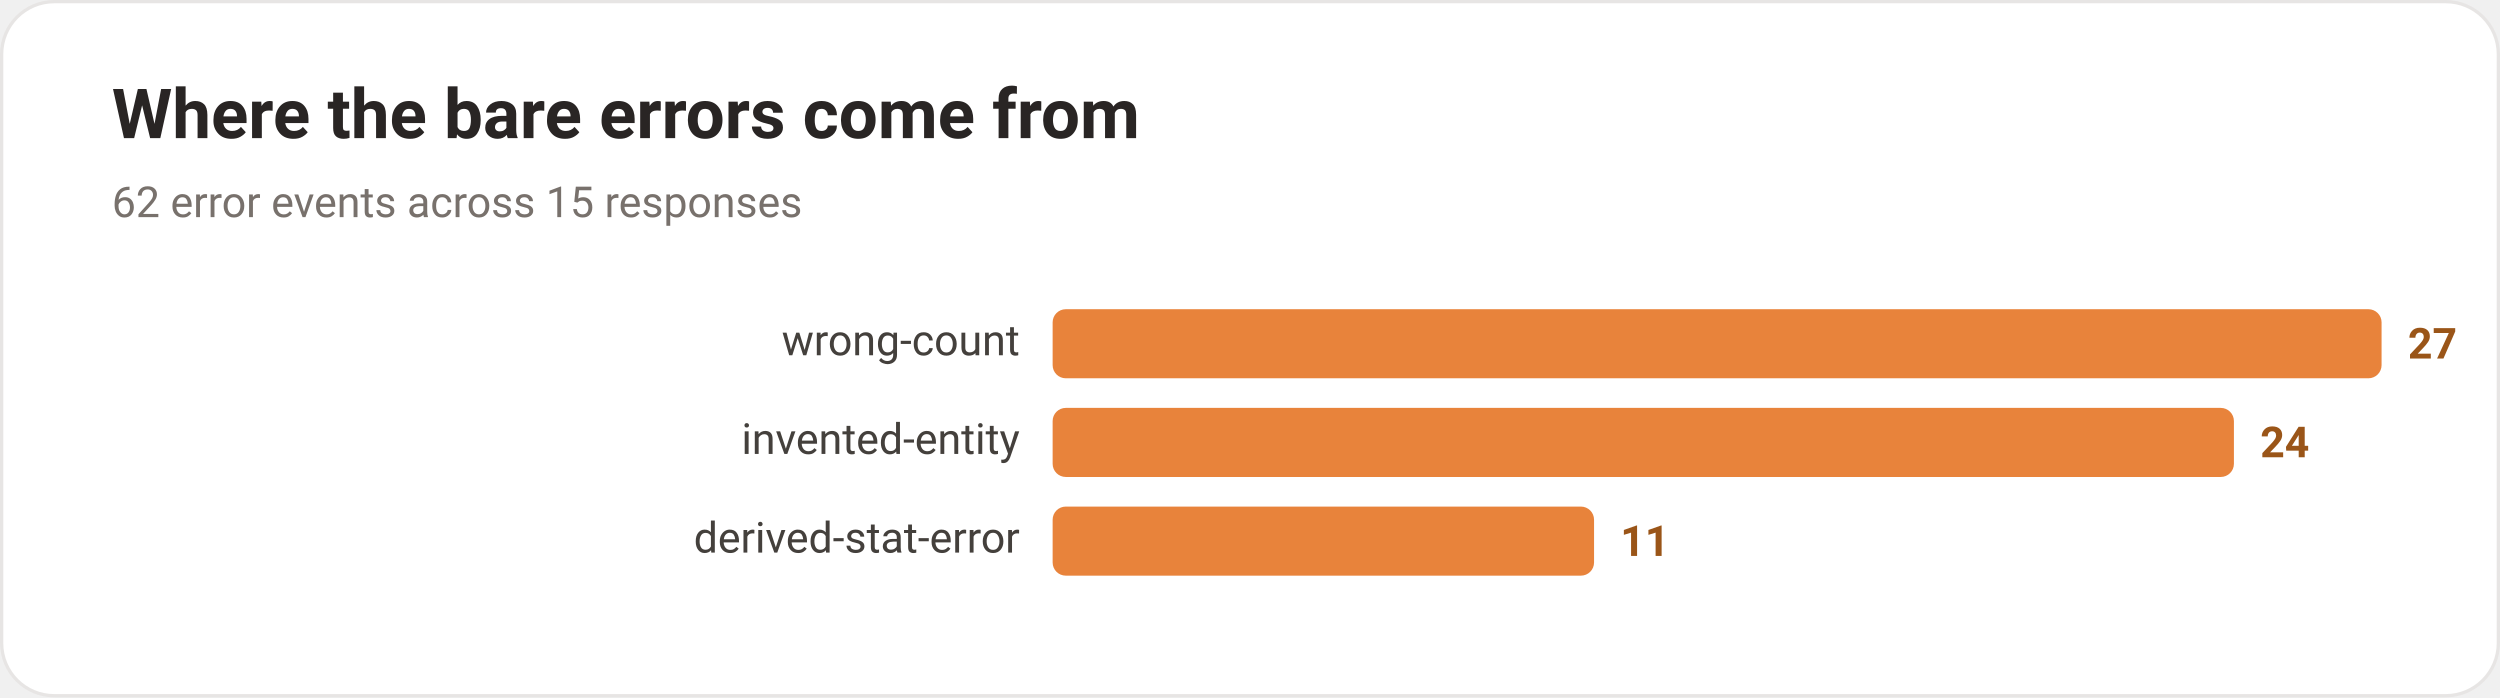
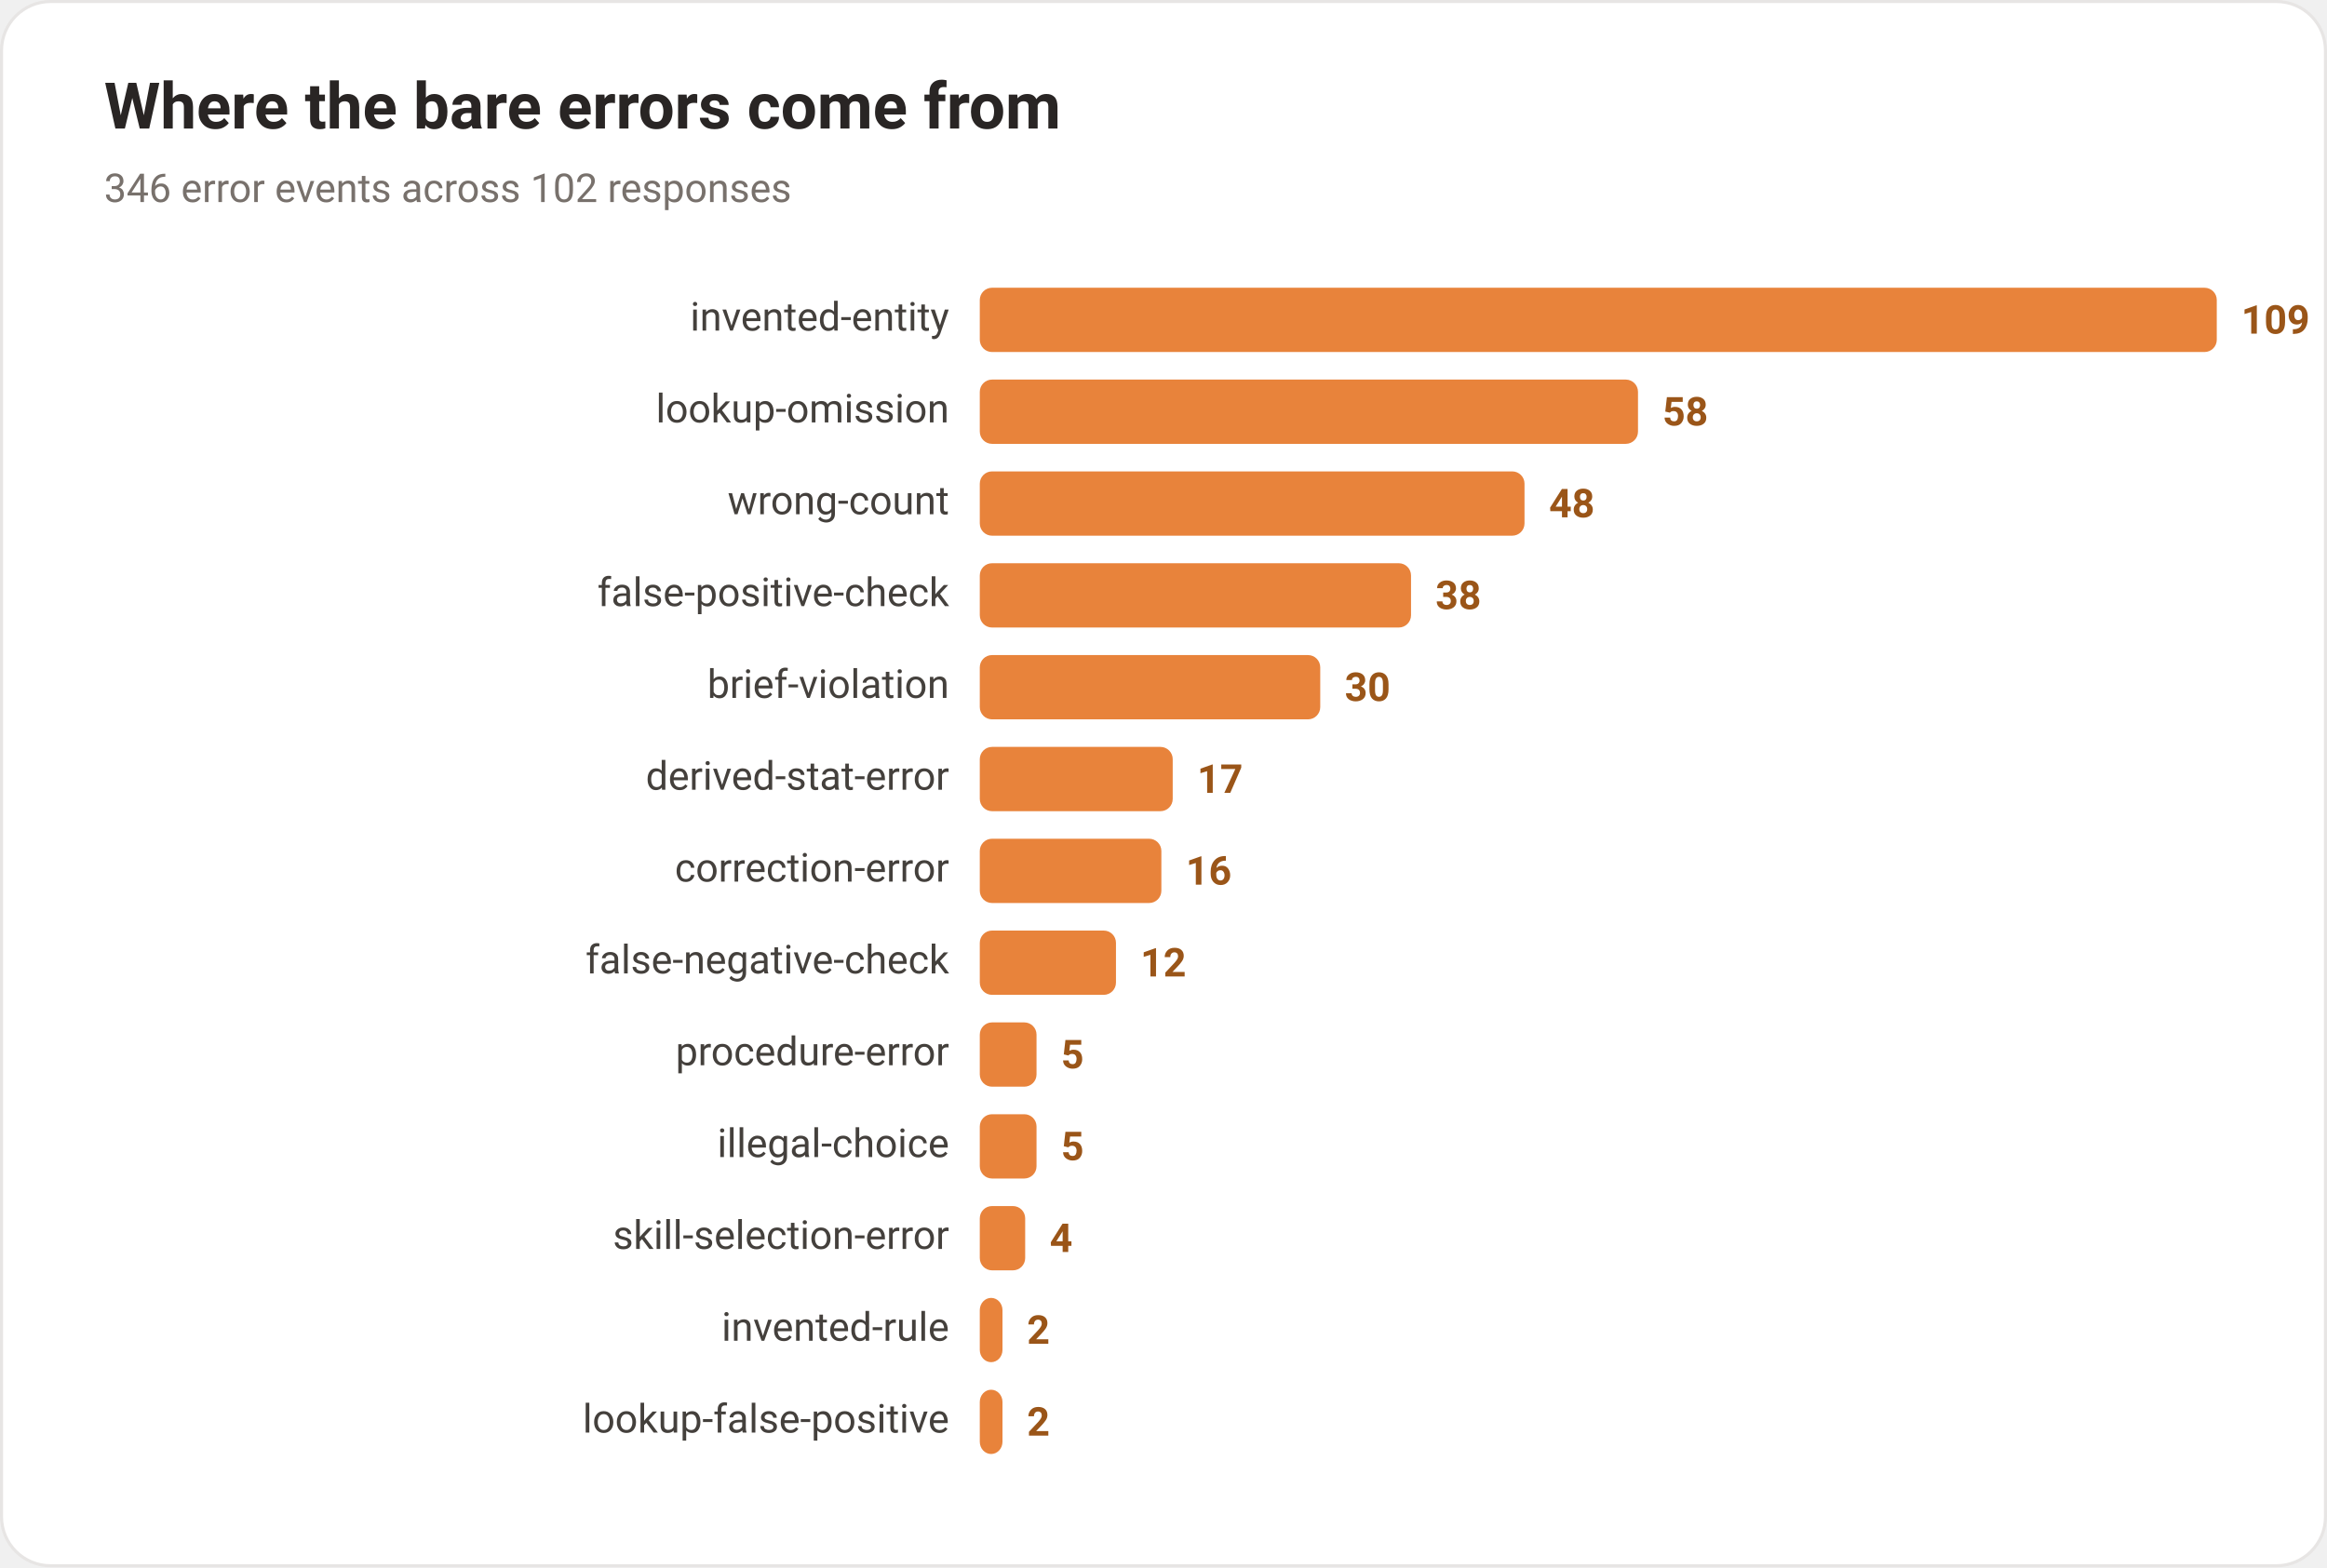
- <svg xmlns="http://www.w3.org/2000/svg" viewBox="0 0 760 212" font-family="-apple-system,Segoe UI,Roboto,Helvetica,Arial,sans-serif" role="img" aria-label="Error taxonomy for the bare condition.">
-   <rect x="0.5" y="0.5" width="759" height="211" rx="16" fill="#ffffff" stroke="#e7e5e4" />
+ <svg xmlns="http://www.w3.org/2000/svg" viewBox="0 0 760 512" font-family="-apple-system,Segoe UI,Roboto,Helvetica,Arial,sans-serif" role="img" aria-label="Error taxonomy for the bare condition.">
+   <rect x="0.5" y="0.5" width="759" height="511" rx="16" fill="#ffffff" stroke="#e7e5e4" />
  <text x="34" y="42" font-size="21" font-weight="700" fill="#292524">Where the bare errors come from</text>
-   <text x="34" y="66" font-size="13" fill="#78716c">62 error events across 15 responses</text>
-   <text x="310" y="108" font-size="13" fill="#44403c" text-anchor="end">wrong-count</text>
+   <text x="34" y="66" font-size="13" fill="#78716c">346 error events across 102 responses</text>
+   <text x="310" y="108" font-size="13" fill="#44403c" text-anchor="end">invented-entity</text>
  <rect x="320" y="94" width="404" height="21" rx="4" fill="#E8833B" />
-   <text x="732" y="109" font-size="13" font-weight="700" fill="#9a5518">27</text>
-   <text x="310" y="138" font-size="13" fill="#44403c" text-anchor="end">invented-entity</text>
-   <rect x="320" y="124" width="359.111" height="21" rx="4" fill="#E8833B" />
-   <text x="687.111" y="139" font-size="13" font-weight="700" fill="#9a5518">24</text>
-   <text x="310" y="168" font-size="13" fill="#44403c" text-anchor="end">derived-stat-error</text>
-   <rect x="320" y="154" width="164.593" height="21" rx="4" fill="#E8833B" />
-   <text x="492.593" y="169" font-size="13" font-weight="700" fill="#9a5518">11</text>
+   <text x="732" y="109" font-size="13" font-weight="700" fill="#9a5518">109</text>
+   <text x="310" y="138" font-size="13" fill="#44403c" text-anchor="end">lookup-omission</text>
+   <rect x="320" y="124" width="214.972" height="21" rx="4" fill="#E8833B" />
+   <text x="542.972" y="139" font-size="13" font-weight="700" fill="#9a5518">58</text>
+   <text x="310" y="168" font-size="13" fill="#44403c" text-anchor="end">wrong-count</text>
+   <rect x="320" y="154" width="177.908" height="21" rx="4" fill="#E8833B" />
+   <text x="505.908" y="169" font-size="13" font-weight="700" fill="#9a5518">48</text>
+   <text x="310" y="198" font-size="13" fill="#44403c" text-anchor="end">false-positive-check</text>
+   <rect x="320" y="184" width="140.844" height="21" rx="4" fill="#E8833B" />
+   <text x="468.844" y="199" font-size="13" font-weight="700" fill="#9a5518">38</text>
+   <text x="310" y="228" font-size="13" fill="#44403c" text-anchor="end">brief-violation</text>
+   <rect x="320" y="214" width="111.193" height="21" rx="4" fill="#E8833B" />
+   <text x="439.193" y="229" font-size="13" font-weight="700" fill="#9a5518">30</text>
+   <text x="310" y="258" font-size="13" fill="#44403c" text-anchor="end">derived-stat-error</text>
+   <rect x="320" y="244" width="63.009" height="21" rx="4" fill="#E8833B" />
+   <text x="391.009" y="259" font-size="13" font-weight="700" fill="#9a5518">17</text>
+   <text x="310" y="288" font-size="13" fill="#44403c" text-anchor="end">correction-error</text>
+   <rect x="320" y="274" width="59.303" height="21" rx="4" fill="#E8833B" />
+   <text x="387.303" y="289" font-size="13" font-weight="700" fill="#9a5518">16</text>
+   <text x="310" y="318" font-size="13" fill="#44403c" text-anchor="end">false-negative-check</text>
+   <rect x="320" y="304" width="44.477" height="21" rx="4" fill="#E8833B" />
+   <text x="372.477" y="319" font-size="13" font-weight="700" fill="#9a5518">12</text>
+   <text x="310" y="348" font-size="13" fill="#44403c" text-anchor="end">procedure-error</text>
+   <rect x="320" y="334" width="18.532" height="21" rx="4" fill="#E8833B" />
+   <text x="346.532" y="349" font-size="13" font-weight="700" fill="#9a5518">5</text>
+   <text x="310" y="378" font-size="13" fill="#44403c" text-anchor="end">illegal-choice</text>
+   <rect x="320" y="364" width="18.532" height="21" rx="4" fill="#E8833B" />
+   <text x="346.532" y="379" font-size="13" font-weight="700" fill="#9a5518">5</text>
+   <text x="310" y="408" font-size="13" fill="#44403c" text-anchor="end">skill-selection-error</text>
+   <rect x="320" y="394" width="14.826" height="21" rx="4" fill="#E8833B" />
+   <text x="342.826" y="409" font-size="13" font-weight="700" fill="#9a5518">4</text>
+   <text x="310" y="438" font-size="13" fill="#44403c" text-anchor="end">invented-rule</text>
+   <rect x="320" y="424" width="7.413" height="21" rx="4" fill="#E8833B" />
+   <text x="335.413" y="439" font-size="13" font-weight="700" fill="#9a5518">2</text>
+   <text x="310" y="468" font-size="13" fill="#44403c" text-anchor="end">lookup-false-positive</text>
+   <rect x="320" y="454" width="7.413" height="21" rx="4" fill="#E8833B" />
+   <text x="335.413" y="469" font-size="13" font-weight="700" fill="#9a5518">2</text>
</svg>
